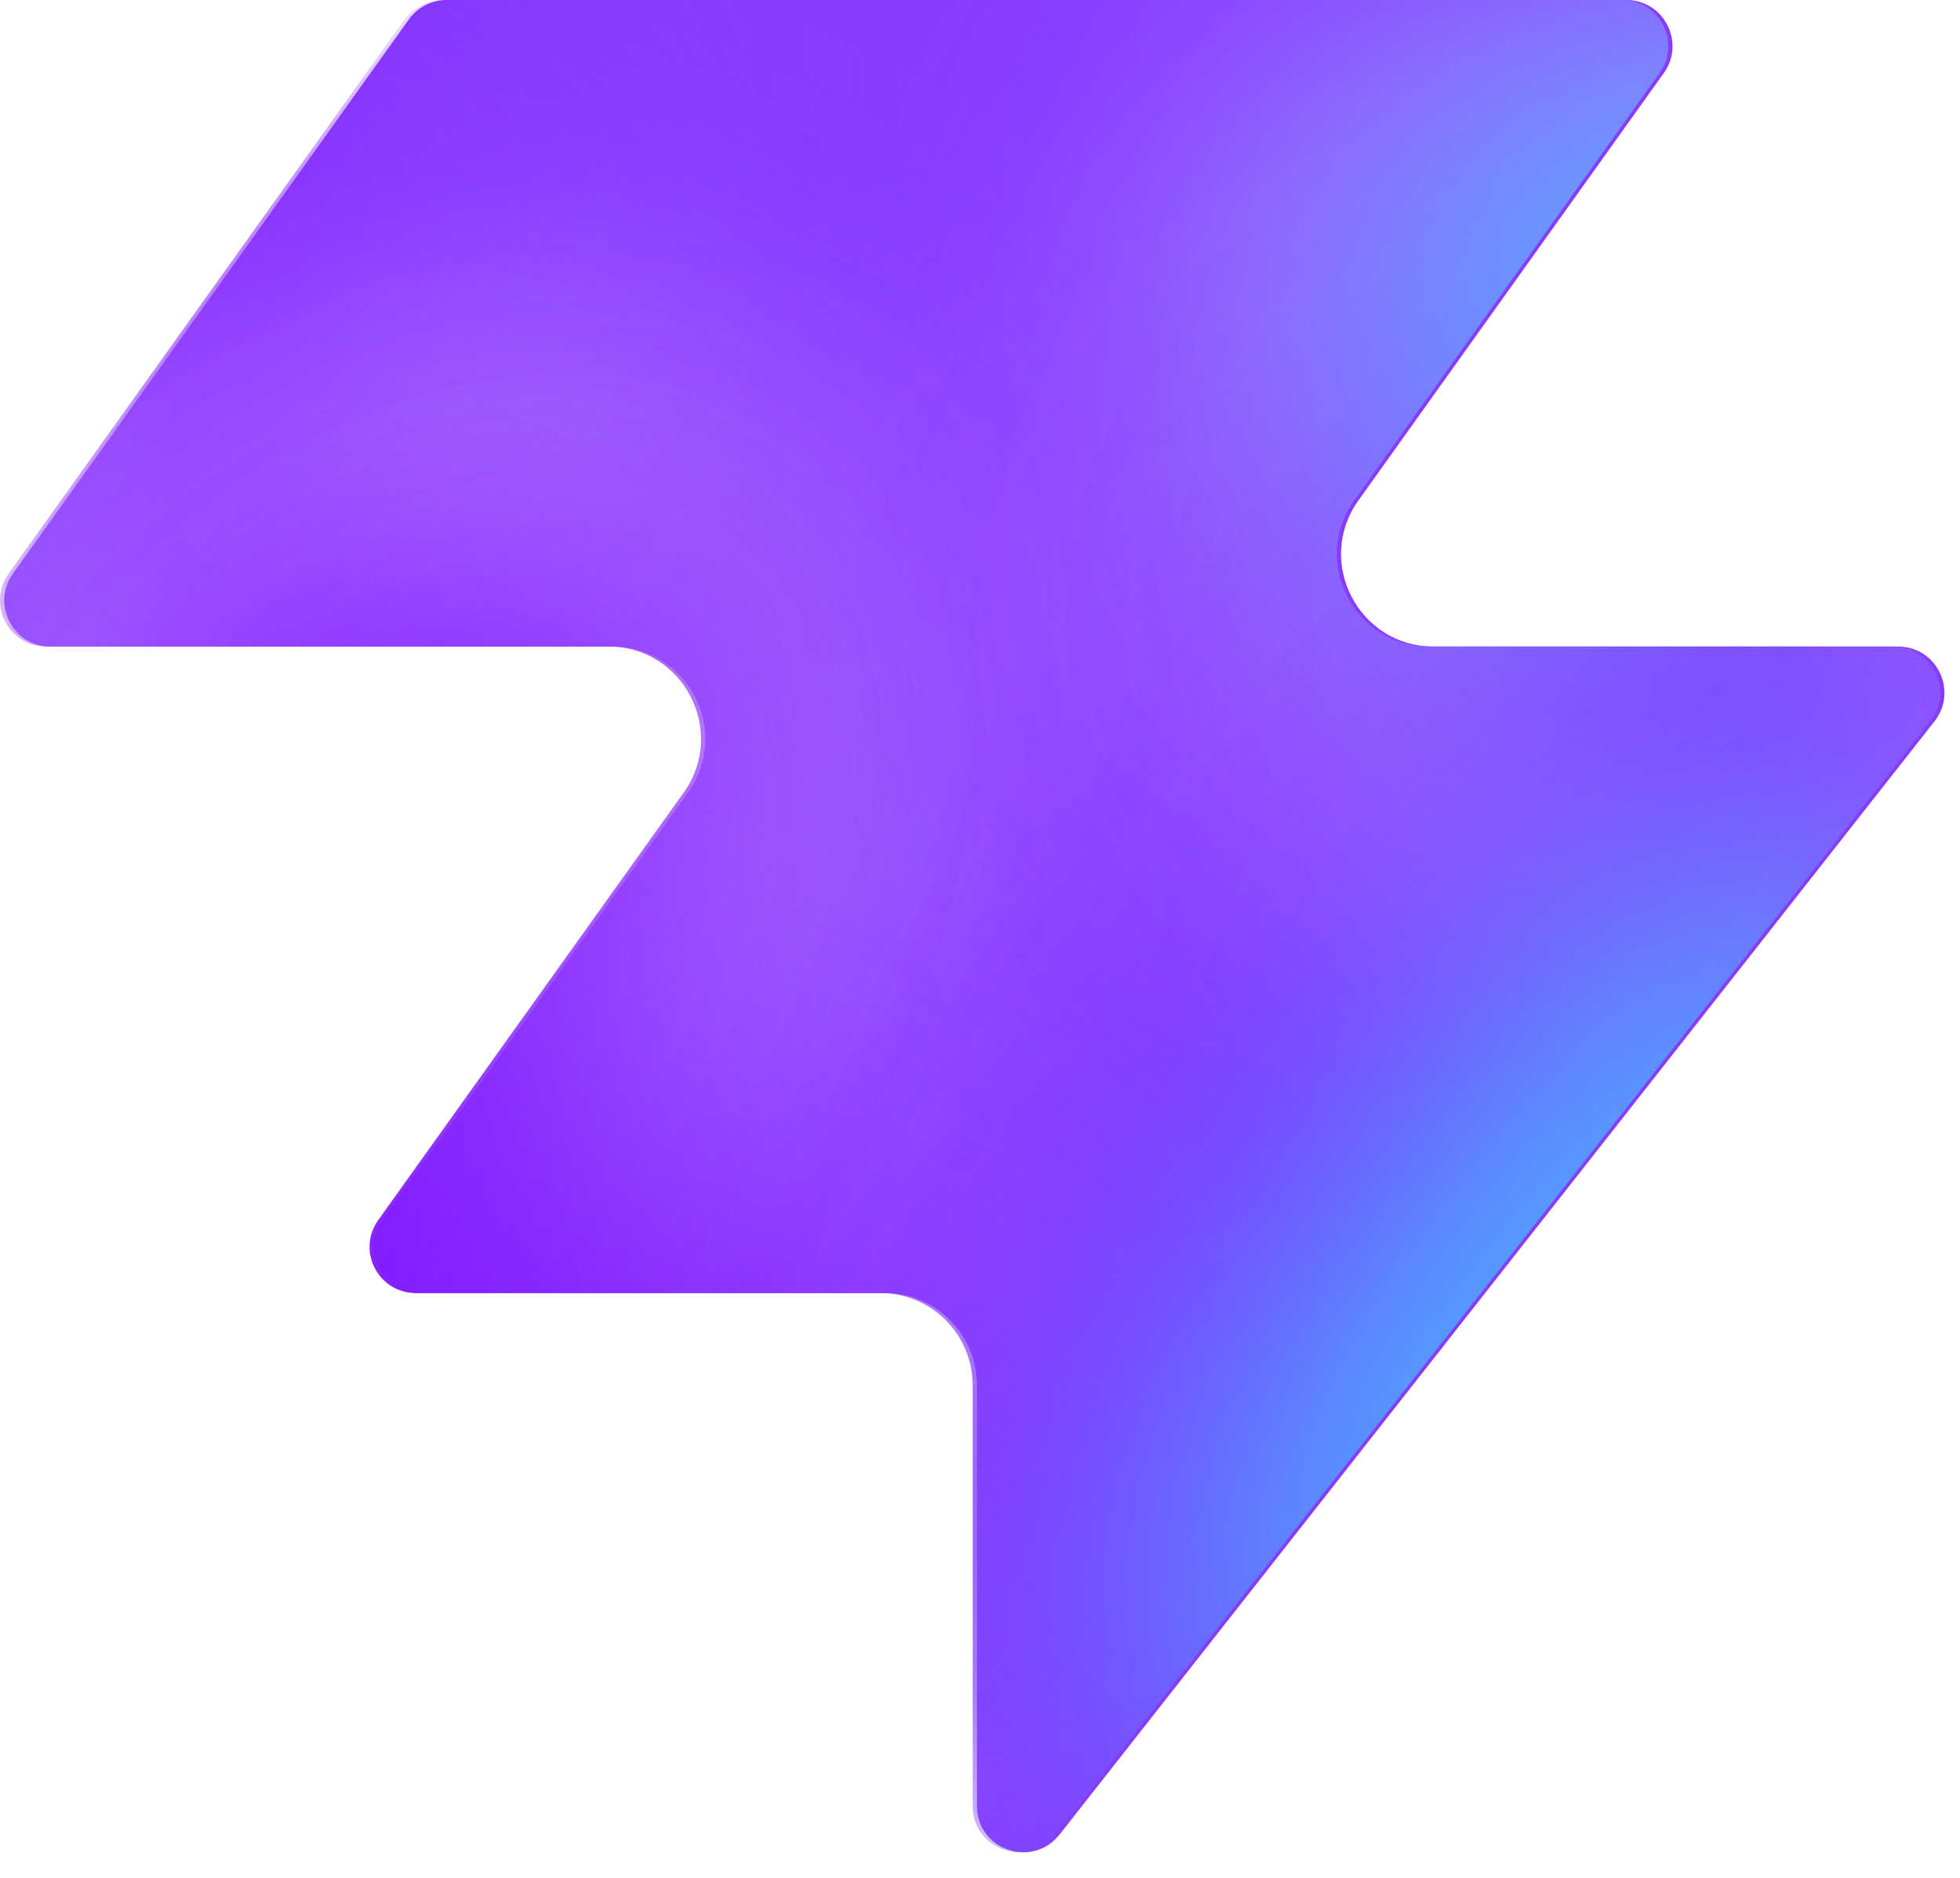
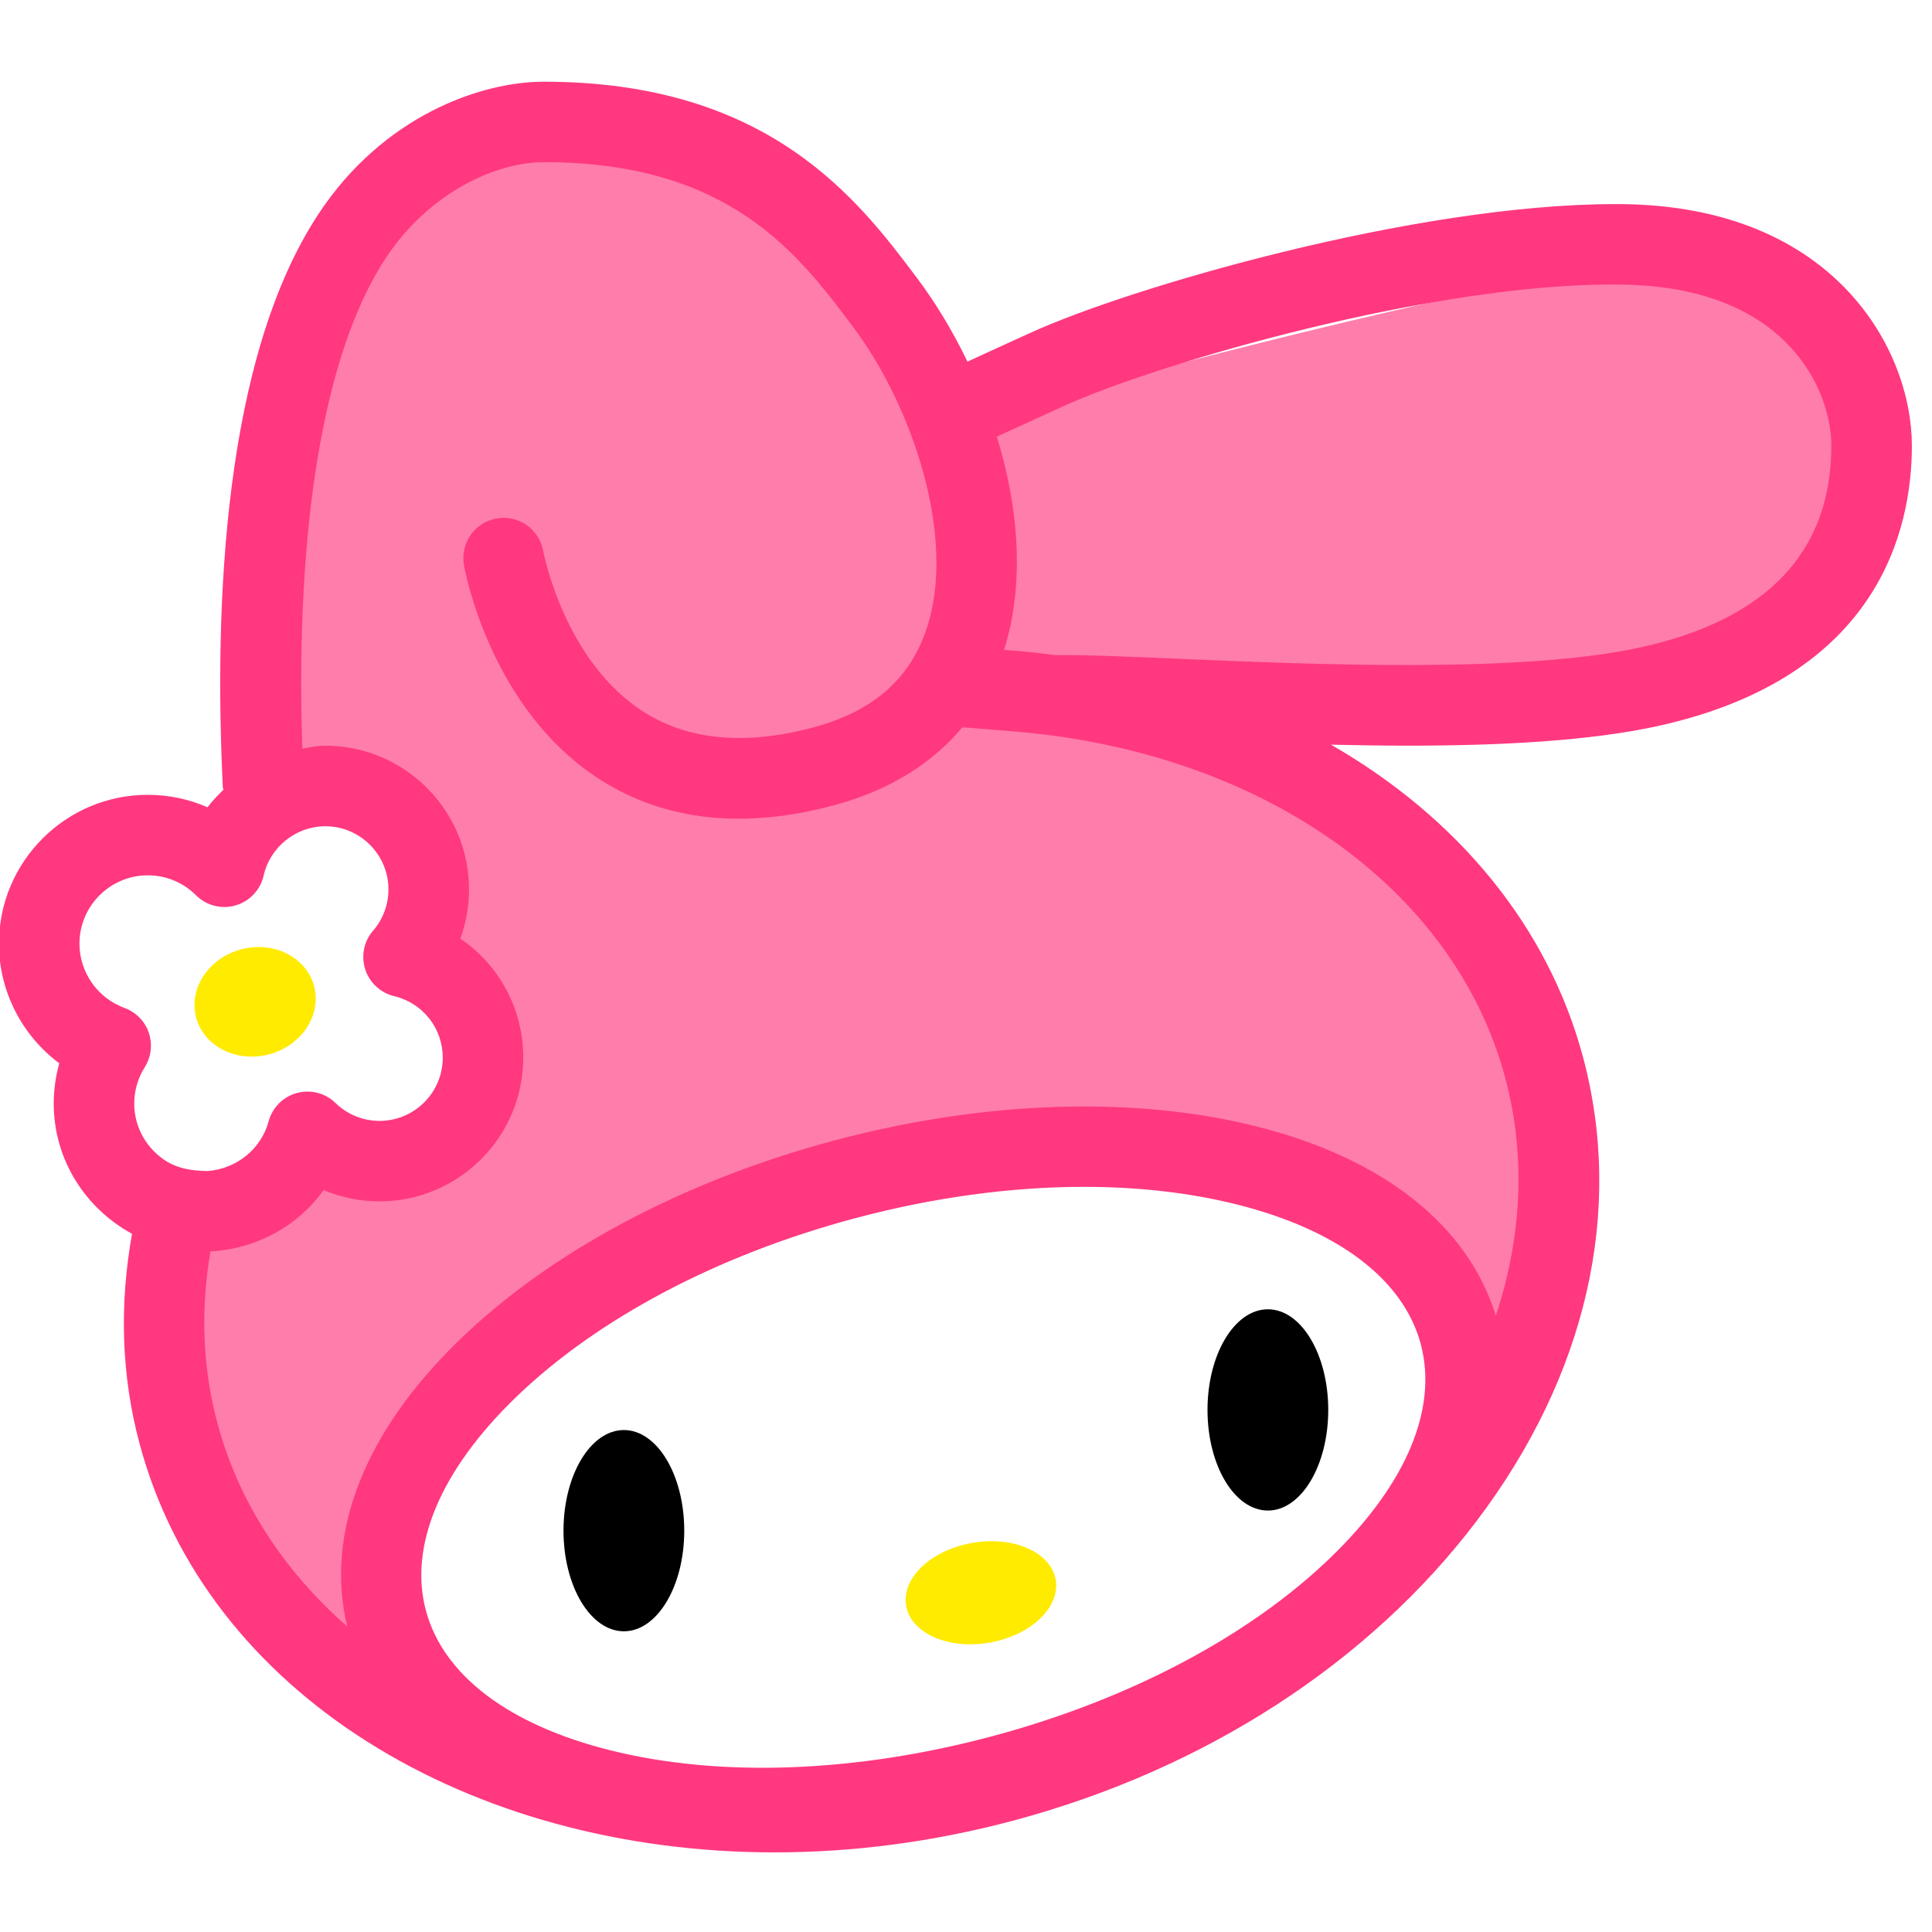
- <svg xmlns="http://www.w3.org/2000/svg" width="48" height="46" fill="none" viewBox="0 0 48 46">
-   <path fill="#863bff" d="M25.946 44.938c-.664.845-2.021.375-2.021-.698V33.937a2.26 2.26 0 0 0-2.262-2.262H10.287c-.92 0-1.456-1.04-.92-1.788l7.48-10.471c1.07-1.497 0-3.578-1.842-3.578H1.237c-.92 0-1.456-1.04-.92-1.788L10.013.474c.214-.297.556-.474.92-.474h28.894c.92 0 1.456 1.04.92 1.788l-7.48 10.471c-1.07 1.498 0 3.579 1.842 3.579h11.377c.943 0 1.473 1.088.89 1.83L25.947 44.94z" style="fill:#863bff;fill:color(display-p3 .525 .23 1);fill-opacity:1" />
-   <mask id="a" width="48" height="46" x="0" y="0" maskUnits="userSpaceOnUse" style="mask-type:alpha">
-     <path fill="#000" d="M25.842 44.938c-.664.844-2.021.375-2.021-.698V33.937a2.26 2.26 0 0 0-2.262-2.262H10.183c-.92 0-1.456-1.04-.92-1.788l7.48-10.471c1.07-1.498 0-3.579-1.842-3.579H1.133c-.92 0-1.456-1.04-.92-1.787L9.91.473c.214-.297.556-.474.92-.474h28.894c.92 0 1.456 1.04.92 1.788l-7.48 10.471c-1.07 1.498 0 3.578 1.842 3.578h11.377c.943 0 1.473 1.088.89 1.832L25.843 44.94z" style="fill:#000;fill-opacity:1" />
-   </mask>
-   <g mask="url(#a)">
-     <g filter="url(#b)">
-       <ellipse cx="5.508" cy="14.704" fill="#ede6ff" rx="5.508" ry="14.704" style="fill:#ede6ff;fill:color(display-p3 .927 .903 1);fill-opacity:1" transform="matrix(.00324 1 1 -.00324 -4.47 31.516)" />
-     </g>
-     <g filter="url(#c)">
-       <ellipse cx="10.399" cy="29.851" fill="#ede6ff" rx="10.399" ry="29.851" style="fill:#ede6ff;fill:color(display-p3 .927 .903 1);fill-opacity:1" transform="matrix(.00324 1 1 -.00324 -39.328 7.883)" />
-     </g>
-     <g filter="url(#d)">
-       <ellipse cx="5.508" cy="30.487" fill="#7e14ff" rx="5.508" ry="30.487" style="fill:#7e14ff;fill:color(display-p3 .492 .077 1);fill-opacity:1" transform="rotate(89.814 -25.913 -14.639)scale(1 -1)" />
-     </g>
-     <g filter="url(#e)">
-       <ellipse cx="5.508" cy="30.599" fill="#7e14ff" rx="5.508" ry="30.599" style="fill:#7e14ff;fill:color(display-p3 .492 .077 1);fill-opacity:1" transform="rotate(89.814 -32.644 -3.334)scale(1 -1)" />
-     </g>
-     <g filter="url(#f)">
-       <ellipse cx="5.508" cy="30.599" fill="#7e14ff" rx="5.508" ry="30.599" style="fill:#7e14ff;fill:color(display-p3 .492 .077 1);fill-opacity:1" transform="matrix(.00324 1 1 -.00324 -34.34 30.47)" />
-     </g>
-     <g filter="url(#g)">
-       <ellipse cx="14.072" cy="22.078" fill="#ede6ff" rx="14.072" ry="22.078" style="fill:#ede6ff;fill:color(display-p3 .927 .903 1);fill-opacity:1" transform="rotate(93.35 24.506 48.493)scale(-1 1)" />
-     </g>
-     <g filter="url(#h)">
-       <ellipse cx="3.47" cy="21.501" fill="#7e14ff" rx="3.47" ry="21.501" style="fill:#7e14ff;fill:color(display-p3 .492 .077 1);fill-opacity:1" transform="rotate(89.009 28.708 47.59)scale(-1 1)" />
-     </g>
-     <g filter="url(#i)">
-       <ellipse cx="3.47" cy="21.501" fill="#7e14ff" rx="3.47" ry="21.501" style="fill:#7e14ff;fill:color(display-p3 .492 .077 1);fill-opacity:1" transform="rotate(89.009 28.708 47.59)scale(-1 1)" />
-     </g>
-     <g filter="url(#j)">
-       <ellipse cx=".387" cy="8.972" fill="#7e14ff" rx="4.407" ry="29.108" style="fill:#7e14ff;fill:color(display-p3 .492 .077 1);fill-opacity:1" transform="rotate(39.51 .387 8.972)" />
-     </g>
-     <g filter="url(#k)">
-       <ellipse cx="47.523" cy="-6.092" fill="#7e14ff" rx="4.407" ry="29.108" style="fill:#7e14ff;fill:color(display-p3 .492 .077 1);fill-opacity:1" transform="rotate(37.892 47.523 -6.092)" />
-     </g>
-     <g filter="url(#l)">
-       <ellipse cx="41.412" cy="6.333" fill="#47bfff" rx="5.971" ry="9.665" style="fill:#47bfff;fill:color(display-p3 .28 .748 1);fill-opacity:1" transform="rotate(37.892 41.412 6.333)" />
-     </g>
-     <g filter="url(#m)">
-       <ellipse cx="-1.879" cy="38.332" fill="#7e14ff" rx="4.407" ry="29.108" style="fill:#7e14ff;fill:color(display-p3 .492 .077 1);fill-opacity:1" transform="rotate(37.892 -1.88 38.332)" />
-     </g>
-     <g filter="url(#n)">
-       <ellipse cx="-1.879" cy="38.332" fill="#7e14ff" rx="4.407" ry="29.108" style="fill:#7e14ff;fill:color(display-p3 .492 .077 1);fill-opacity:1" transform="rotate(37.892 -1.88 38.332)" />
-     </g>
-     <g filter="url(#o)">
-       <ellipse cx="35.651" cy="29.907" fill="#7e14ff" rx="4.407" ry="29.108" style="fill:#7e14ff;fill:color(display-p3 .492 .077 1);fill-opacity:1" transform="rotate(37.892 35.651 29.907)" />
-     </g>
-     <g filter="url(#p)">
-       <ellipse cx="38.418" cy="32.4" fill="#47bfff" rx="5.971" ry="15.297" style="fill:#47bfff;fill:color(display-p3 .28 .748 1);fill-opacity:1" transform="rotate(37.892 38.418 32.4)" />
-     </g>
-   </g>
-   <defs>
-     <filter id="b" width="60.045" height="41.654" x="-19.77" y="16.149" color-interpolation-filters="sRGB" filterUnits="userSpaceOnUse">
-       <feFlood flood-opacity="0" result="BackgroundImageFix" />
-       <feBlend in="SourceGraphic" in2="BackgroundImageFix" result="shape" />
-       <feGaussianBlur result="effect1_foregroundBlur_2002_17158" stdDeviation="7.659" />
-     </filter>
-     <filter id="c" width="90.34" height="51.437" x="-54.613" y="-7.533" color-interpolation-filters="sRGB" filterUnits="userSpaceOnUse">
-       <feFlood flood-opacity="0" result="BackgroundImageFix" />
-       <feBlend in="SourceGraphic" in2="BackgroundImageFix" result="shape" />
-       <feGaussianBlur result="effect1_foregroundBlur_2002_17158" stdDeviation="7.659" />
-     </filter>
-     <filter id="d" width="79.355" height="29.4" x="-49.64" y="2.03" color-interpolation-filters="sRGB" filterUnits="userSpaceOnUse">
-       <feFlood flood-opacity="0" result="BackgroundImageFix" />
-       <feBlend in="SourceGraphic" in2="BackgroundImageFix" result="shape" />
-       <feGaussianBlur result="effect1_foregroundBlur_2002_17158" stdDeviation="4.596" />
-     </filter>
-     <filter id="e" width="79.579" height="29.4" x="-45.045" y="20.029" color-interpolation-filters="sRGB" filterUnits="userSpaceOnUse">
-       <feFlood flood-opacity="0" result="BackgroundImageFix" />
-       <feBlend in="SourceGraphic" in2="BackgroundImageFix" result="shape" />
-       <feGaussianBlur result="effect1_foregroundBlur_2002_17158" stdDeviation="4.596" />
-     </filter>
-     <filter id="f" width="79.579" height="29.4" x="-43.513" y="21.178" color-interpolation-filters="sRGB" filterUnits="userSpaceOnUse">
-       <feFlood flood-opacity="0" result="BackgroundImageFix" />
-       <feBlend in="SourceGraphic" in2="BackgroundImageFix" result="shape" />
-       <feGaussianBlur result="effect1_foregroundBlur_2002_17158" stdDeviation="4.596" />
-     </filter>
-     <filter id="g" width="74.749" height="58.852" x="15.756" y="-17.901" color-interpolation-filters="sRGB" filterUnits="userSpaceOnUse">
-       <feFlood flood-opacity="0" result="BackgroundImageFix" />
-       <feBlend in="SourceGraphic" in2="BackgroundImageFix" result="shape" />
-       <feGaussianBlur result="effect1_foregroundBlur_2002_17158" stdDeviation="7.659" />
-     </filter>
-     <filter id="h" width="61.377" height="25.362" x="23.548" y="2.284" color-interpolation-filters="sRGB" filterUnits="userSpaceOnUse">
-       <feFlood flood-opacity="0" result="BackgroundImageFix" />
-       <feBlend in="SourceGraphic" in2="BackgroundImageFix" result="shape" />
-       <feGaussianBlur result="effect1_foregroundBlur_2002_17158" stdDeviation="4.596" />
-     </filter>
-     <filter id="i" width="61.377" height="25.362" x="23.548" y="2.284" color-interpolation-filters="sRGB" filterUnits="userSpaceOnUse">
-       <feFlood flood-opacity="0" result="BackgroundImageFix" />
-       <feBlend in="SourceGraphic" in2="BackgroundImageFix" result="shape" />
-       <feGaussianBlur result="effect1_foregroundBlur_2002_17158" stdDeviation="4.596" />
-     </filter>
-     <filter id="j" width="56.045" height="63.649" x="-27.636" y="-22.853" color-interpolation-filters="sRGB" filterUnits="userSpaceOnUse">
-       <feFlood flood-opacity="0" result="BackgroundImageFix" />
-       <feBlend in="SourceGraphic" in2="BackgroundImageFix" result="shape" />
-       <feGaussianBlur result="effect1_foregroundBlur_2002_17158" stdDeviation="4.596" />
-     </filter>
-     <filter id="k" width="54.814" height="64.646" x="20.116" y="-38.415" color-interpolation-filters="sRGB" filterUnits="userSpaceOnUse">
-       <feFlood flood-opacity="0" result="BackgroundImageFix" />
-       <feBlend in="SourceGraphic" in2="BackgroundImageFix" result="shape" />
-       <feGaussianBlur result="effect1_foregroundBlur_2002_17158" stdDeviation="4.596" />
-     </filter>
-     <filter id="l" width="33.541" height="35.313" x="24.641" y="-11.323" color-interpolation-filters="sRGB" filterUnits="userSpaceOnUse">
-       <feFlood flood-opacity="0" result="BackgroundImageFix" />
-       <feBlend in="SourceGraphic" in2="BackgroundImageFix" result="shape" />
-       <feGaussianBlur result="effect1_foregroundBlur_2002_17158" stdDeviation="4.596" />
-     </filter>
-     <filter id="m" width="54.814" height="64.646" x="-29.286" y="6.009" color-interpolation-filters="sRGB" filterUnits="userSpaceOnUse">
-       <feFlood flood-opacity="0" result="BackgroundImageFix" />
-       <feBlend in="SourceGraphic" in2="BackgroundImageFix" result="shape" />
-       <feGaussianBlur result="effect1_foregroundBlur_2002_17158" stdDeviation="4.596" />
-     </filter>
-     <filter id="n" width="54.814" height="64.646" x="-29.286" y="6.009" color-interpolation-filters="sRGB" filterUnits="userSpaceOnUse">
-       <feFlood flood-opacity="0" result="BackgroundImageFix" />
-       <feBlend in="SourceGraphic" in2="BackgroundImageFix" result="shape" />
-       <feGaussianBlur result="effect1_foregroundBlur_2002_17158" stdDeviation="4.596" />
-     </filter>
-     <filter id="o" width="54.814" height="64.646" x="8.244" y="-2.416" color-interpolation-filters="sRGB" filterUnits="userSpaceOnUse">
-       <feFlood flood-opacity="0" result="BackgroundImageFix" />
-       <feBlend in="SourceGraphic" in2="BackgroundImageFix" result="shape" />
-       <feGaussianBlur result="effect1_foregroundBlur_2002_17158" stdDeviation="4.596" />
-     </filter>
-     <filter id="p" width="39.409" height="43.623" x="18.713" y="10.588" color-interpolation-filters="sRGB" filterUnits="userSpaceOnUse">
-       <feFlood flood-opacity="0" result="BackgroundImageFix" />
-       <feBlend in="SourceGraphic" in2="BackgroundImageFix" result="shape" />
-       <feGaussianBlur result="effect1_foregroundBlur_2002_17158" stdDeviation="4.596" />
-     </filter>
-   </defs>
+ <svg xmlns="http://www.w3.org/2000/svg" viewBox="0 0 48 48" width="48px" height="48px" fill-rule="evenodd" clip-rule="evenodd">
+   <ellipse cx="15.5" cy="38.029" fill-rule="evenodd" clip-rule="evenodd" rx="1.5" ry="2.5" />
+   <ellipse cx="31.5" cy="35.029" fill-rule="evenodd" clip-rule="evenodd" rx="1.5" ry="2.5" />
+   <path fill="#ffeb00" fill-rule="evenodd" d="M24.153,38.333c1.025-0.18,1.955,0.229,2.075,0.913 c0.12,0.683-0.615,1.384-1.641,1.564s-1.955-0.229-2.075-0.913C22.392,39.213,23.128,38.512,24.153,38.333z" clip-rule="evenodd" />
+   <path fill="#ff7daa" fill-rule="evenodd" d="M42.367,6.529c-2.325-0.594-18.646,4-18.646,4s-3.721-6-6.285-7 c-2.563-1-5.832,0-6.849,1c-1.017,1-3.256,5-4.101,8.431c-0.415,1.686-0.422,4.749-0.321,7.43c0.471-0.528,1.155-0.861,1.918-0.861 c1.418,0,2.57,1.152,2.57,2.57c0,0.642-0.236,1.229-0.625,1.679c1.131,0.27,1.972,1.287,1.972,2.5c0,1.418-1.152,2.57-2.57,2.57 c-0.697,0-1.329-0.278-1.792-0.728c-0.309,1.149-1.359,1.996-2.605,1.996c-0.209,0-0.411-0.029-0.606-0.074 c-0.455,1.834-0.488,3.722,0.007,5.57c1.952,7.283,11.138,11.16,20.501,8.651c9.363-2.509,15.381-10.459,13.429-17.742 c-1.068-3.986-4.303-6.95-8.547-8.407l0.624-0.584c0,0,10.327-0.474,11.56-0.73c1.233-0.256,4.5-3.839,5-5.509 C47.5,9.62,44.692,7.122,42.367,6.529z M36.263,33.133c1.094,4.081-3.989,8.995-11.342,10.965 c-7.354,1.97-14.212,0.256-15.305-3.825c-1.094-4.081,3.989-8.995,11.342-10.965C28.312,27.338,35.17,29.052,36.263,33.133z" clip-rule="evenodd" />
+   <path fill="#ff3880" d="M40.277,5.071c-0.052,0-0.104,0-0.155,0c-4.963,0-12.078,2.076-14.539,3.206l-0.391,0.178 c-0.339,0.154-0.803,0.366-1.156,0.529c-0.367-0.761-0.79-1.459-1.236-2.054c-1.463-1.951-3.675-4.9-9.289-4.9 c-1.585,0-4.002,0.861-5.599,3.287C5.551,8.9,5.316,15.039,5.536,19.558c0.001,0.022,0.013,0.04,0.015,0.062 c-0.138,0.14-0.28,0.276-0.393,0.437c-0.463-0.203-0.967-0.31-1.486-0.31c-2.039,0-3.698,1.659-3.698,3.698 c0,1.187,0.575,2.285,1.499,2.972c-0.091,0.324-0.138,0.66-0.138,1.001c0,1.401,0.793,2.608,1.945,3.235 c-0.316,1.766-0.268,3.517,0.188,5.217c1.668,6.223,8.193,10.152,15.778,10.152c1.935,0,3.938-0.256,5.947-0.794 c4.742-1.271,8.825-3.914,11.496-7.443c2.729-3.604,3.665-7.697,2.64-11.524c-0.873-3.26-3.132-5.962-6.261-7.76 c0.629,0.014,1.261,0.025,1.894,0.025c2.294,0,4.547-0.114,6.255-0.494c5.467-1.215,6.283-4.882,6.283-6.96 C47.5,8.685,45.576,5.117,40.277,5.071z M1.974,23.445c0-0.936,0.762-1.698,1.698-1.698c0.451,0,0.877,0.176,1.198,0.496 c0.258,0.257,0.638,0.354,0.984,0.251c0.35-0.102,0.616-0.385,0.696-0.741c0.159-0.709,0.804-1.225,1.532-1.225 c0.865,0,1.569,0.705,1.569,1.57c0,0.376-0.136,0.741-0.382,1.025c-0.229,0.264-0.302,0.628-0.195,0.961 c0.107,0.332,0.381,0.584,0.721,0.666C10.505,24.919,11,25.548,11,26.278c0,0.866-0.704,1.57-1.57,1.57 c-0.411,0-0.799-0.158-1.094-0.444c-0.253-0.248-0.617-0.342-0.962-0.248c-0.342,0.094-0.608,0.362-0.701,0.704 c-0.187,0.693-0.796,1.174-1.503,1.233c-0.445-0.001-0.75-0.076-1.015-0.229c-0.489-0.298-0.82-0.832-0.82-1.446 c0-0.32,0.09-0.633,0.261-0.903c0.161-0.256,0.198-0.571,0.101-0.857s-0.32-0.512-0.604-0.616 C2.423,24.797,1.974,24.156,1.974,23.445z M21.217,30.274c1.952-0.523,3.897-0.787,5.718-0.787c1.345,0,2.621,0.145,3.781,0.434 c2.524,0.631,4.151,1.863,4.582,3.471s-0.362,3.488-2.232,5.297c-2.023,1.956-5.008,3.534-8.403,4.444 c-3.394,0.909-6.769,1.035-9.499,0.353c-2.524-0.631-4.151-1.863-4.582-3.471s0.362-3.488,2.232-5.297 C14.837,32.762,17.821,31.184,21.217,30.274z M37.397,26.778c0.515,1.923,0.418,3.939-0.234,5.912 c-0.69-2.245-2.791-3.916-5.963-4.709c-3.052-0.761-6.783-0.634-10.501,0.362c-3.718,0.996-7.012,2.75-9.275,4.938 c-2.375,2.296-3.359,4.822-2.796,7.131c-1.554-1.366-2.695-3.069-3.228-5.06c-0.371-1.384-0.418-2.813-0.172-4.261 c1.138-0.061,2.171-0.627,2.813-1.524c0.435,0.184,0.904,0.28,1.389,0.28c1.969,0,3.57-1.602,3.57-3.57 c0-1.216-0.605-2.309-1.563-2.957c0.142-0.389,0.216-0.802,0.216-1.223c0-1.969-1.602-3.57-3.569-3.57 c-0.196,0-0.384,0.04-0.573,0.072C7.33,13.056,8.051,8.74,9.582,6.415c1.086-1.648,2.756-2.386,3.929-2.386 c4.614,0,6.319,2.273,7.689,4.1c1.461,1.948,2.592,5.247,1.81,7.524c-0.421,1.228-1.328,2.017-2.772,2.411 c-1.691,0.459-3.114,0.336-4.233-0.369c-1.981-1.25-2.499-3.953-2.509-4.004c-0.096-0.542-0.613-0.907-1.156-0.81 c-0.544,0.095-0.908,0.613-0.813,1.157c0.025,0.146,0.658,3.601,3.396,5.339c1.616,1.026,3.583,1.235,5.841,0.617 c1.327-0.362,2.387-1.018,3.148-1.926c0.283,0.022,0.779,0.063,1.05,0.085l0.177,0.014C31.316,18.66,36.129,22.04,37.397,26.778z M40.783,16.079c-2.935,0.652-8.076,0.433-11.479,0.289c-1.328-0.057-2.382-0.101-3.079-0.091c0,0-0.001,0-0.001,0 c-0.307-0.038-0.614-0.078-0.928-0.103l-0.174-0.014c-0.051-0.004-0.112-0.009-0.176-0.015c0.522-1.663,0.358-3.549-0.18-5.297 c0.344-0.159,0.879-0.402,1.254-0.573l0.396-0.181c2.282-1.048,9.273-3.093,13.843-3.023c4.146,0.036,5.24,2.632,5.24,4 C45.5,13.698,43.913,15.383,40.783,16.079z" />
+   <path fill="#ffeb00" fill-rule="evenodd" d="M5.989,23.587c0.808-0.217,1.621,0.192,1.814,0.911 c0.193,0.719-0.307,1.48-1.115,1.696s-1.621-0.192-1.814-0.911C4.68,24.563,5.18,23.803,5.989,23.587z" clip-rule="evenodd" />
</svg>
